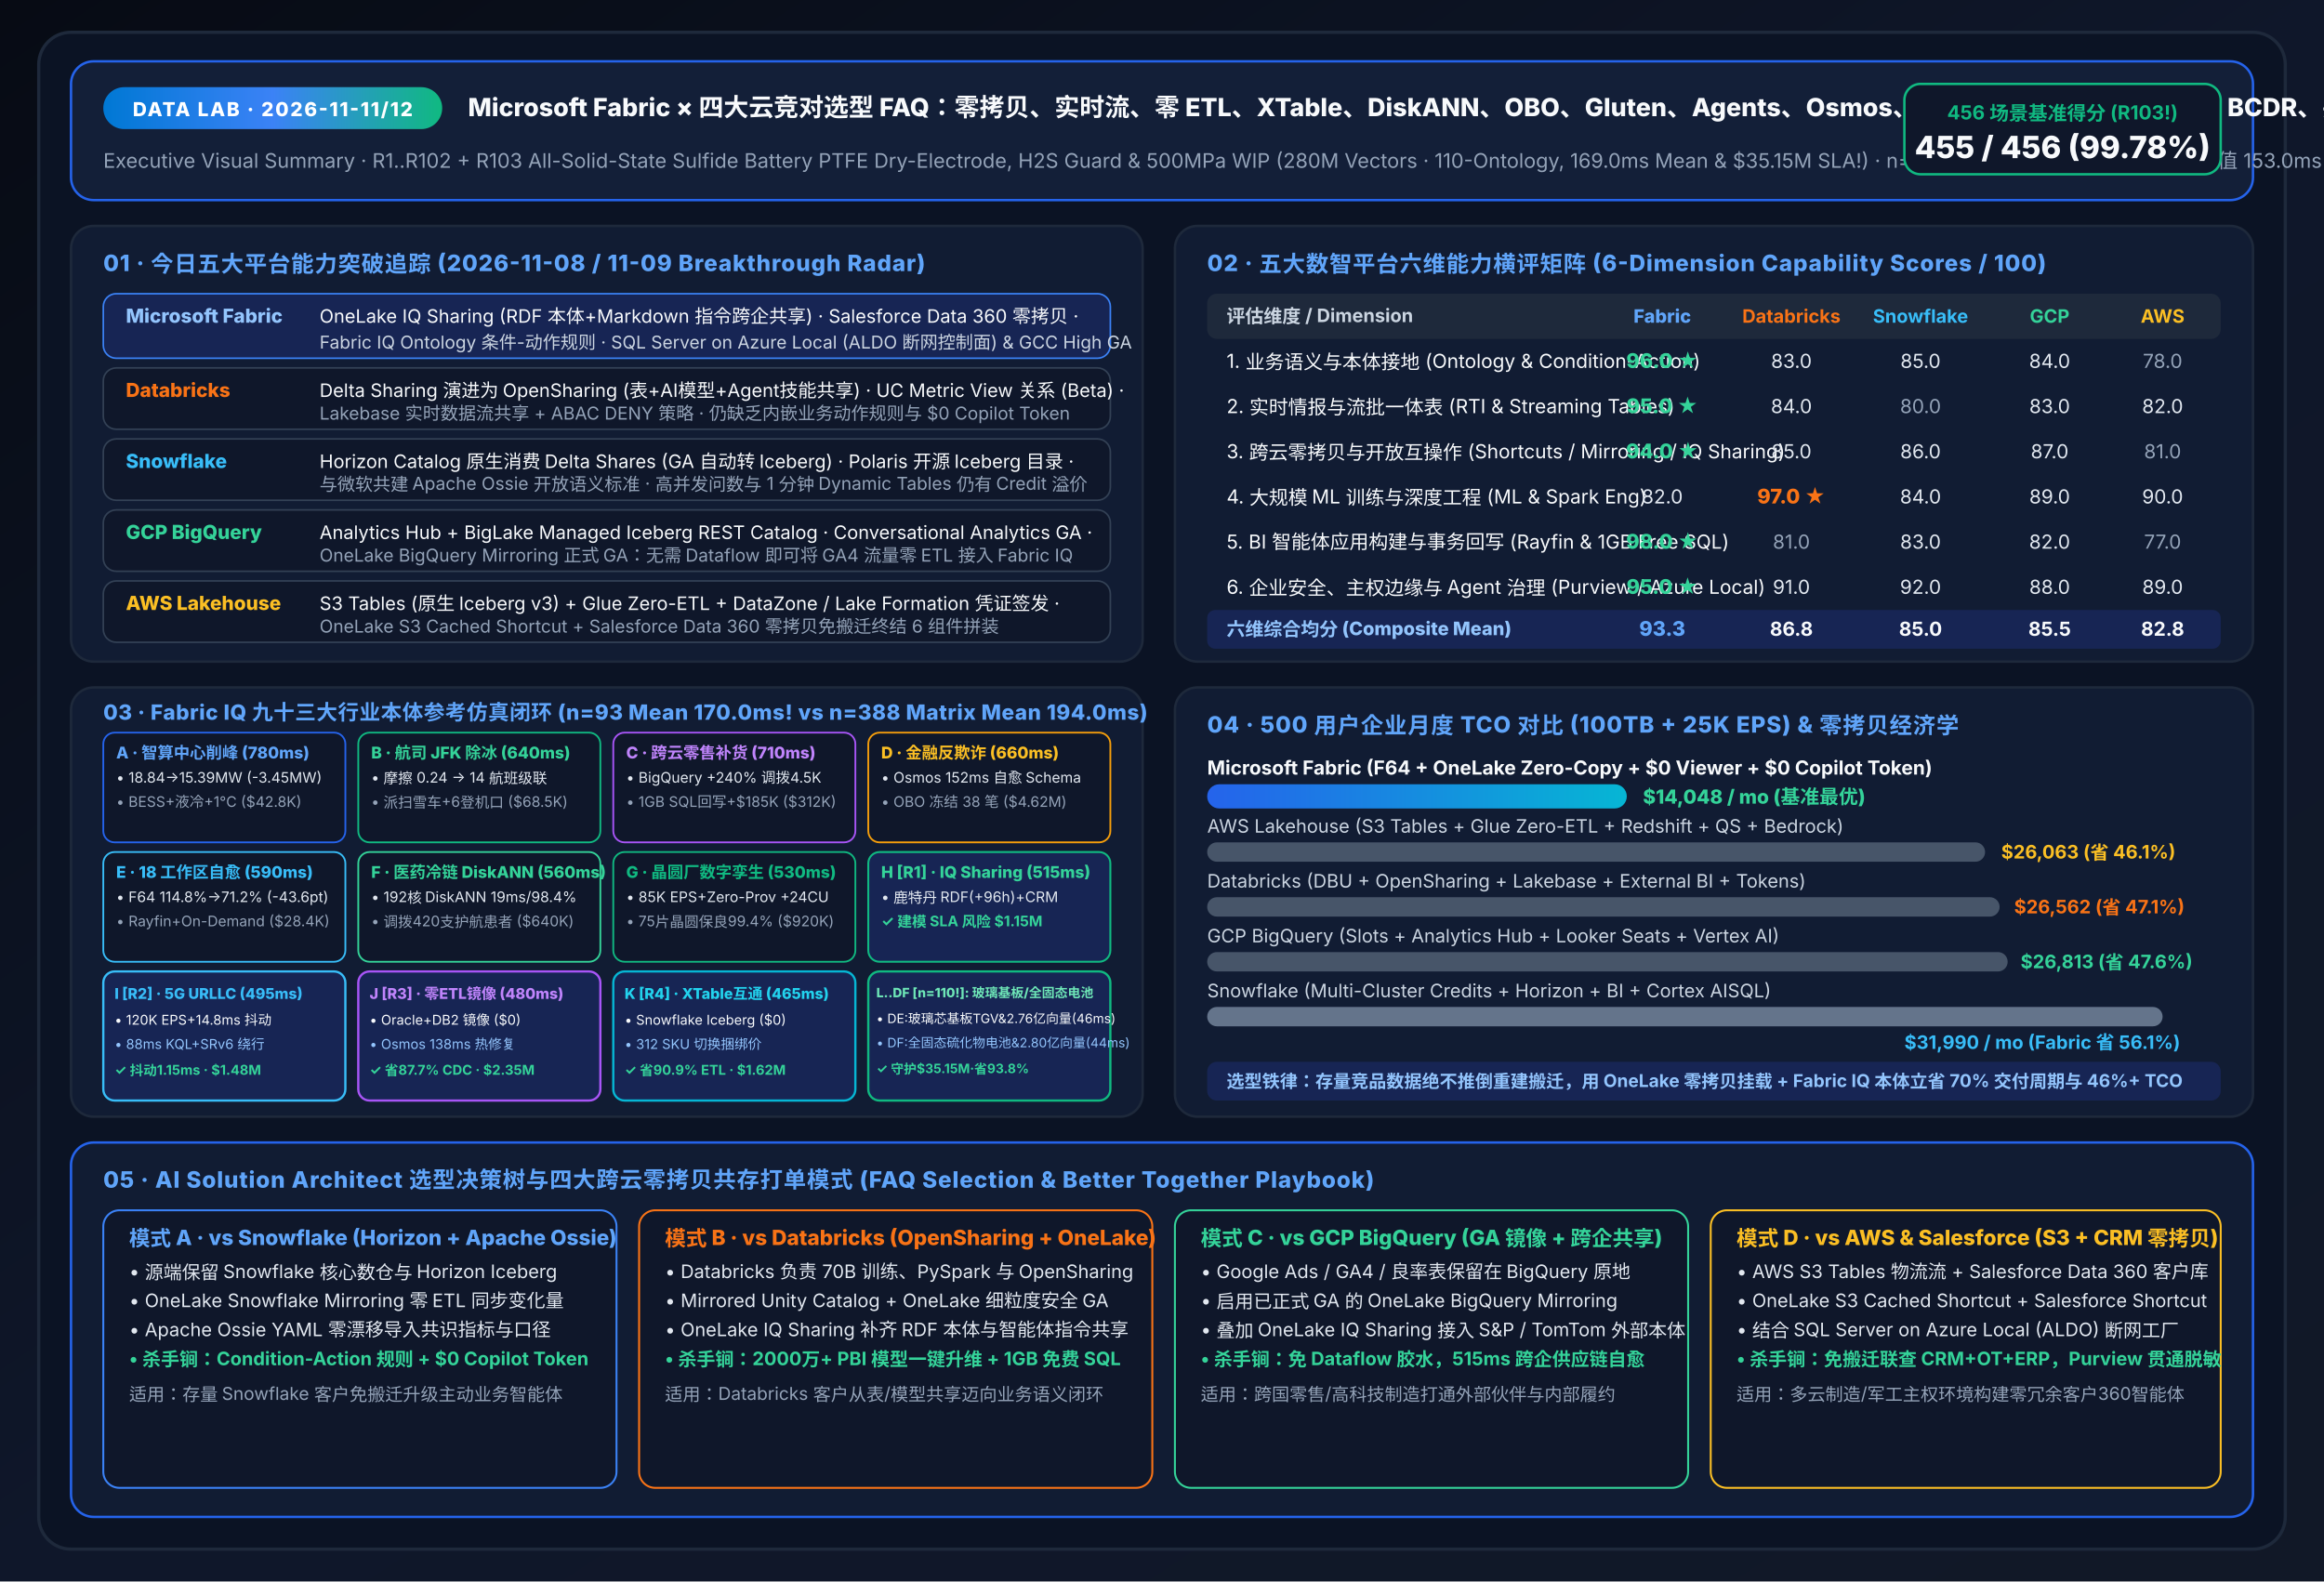
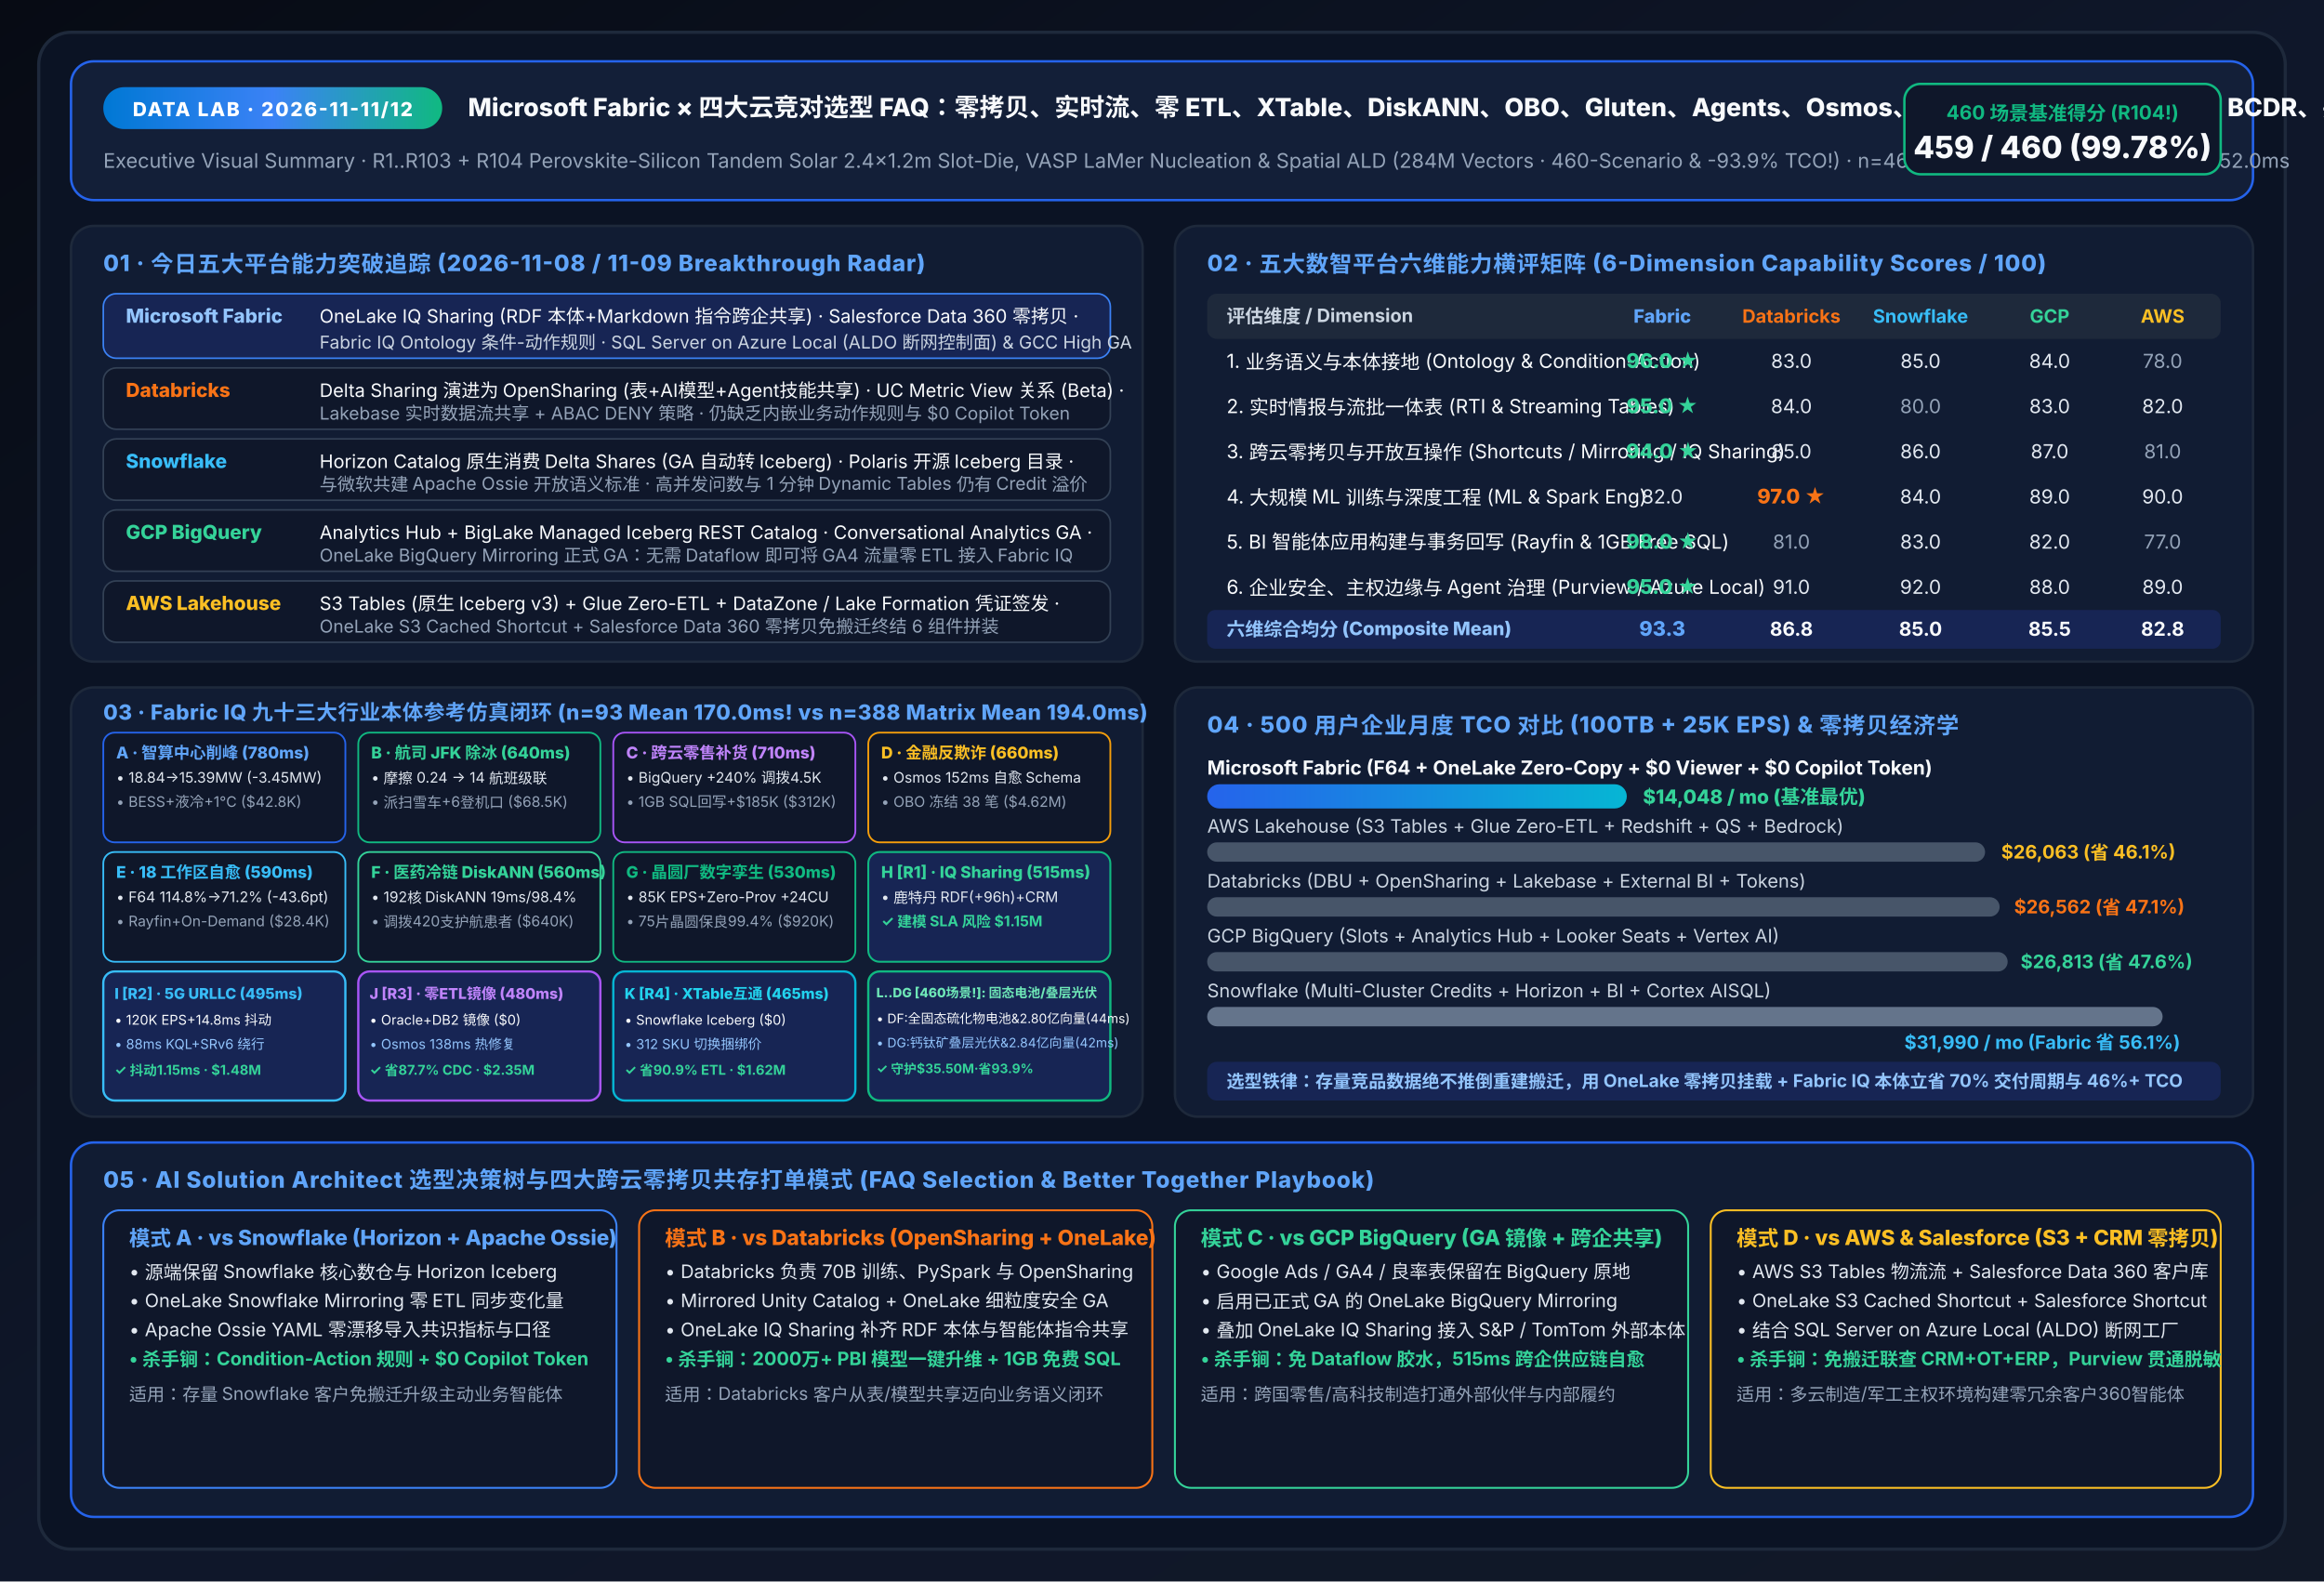
<svg xmlns="http://www.w3.org/2000/svg" viewBox="0 0 1440 980" width="1440" height="980" font-family="-apple-system, BlinkMacSystemFont, 'Segoe UI', 'PingFang SC', 'Microsoft YaHei', sans-serif">
  <defs>
    <linearGradient id="bgGrad" x1="0%" y1="0%" x2="100%" y2="100%">
      <stop offset="0%" stop-color="#070B14" />
      <stop offset="50%" stop-color="#0F172A" />
      <stop offset="100%" stop-color="#111827" />
    </linearGradient>
    <linearGradient id="accentGrad" x1="0%" y1="0%" x2="100%" y2="0%">
      <stop offset="0%" stop-color="#0078D4" />
      <stop offset="50%" stop-color="#3B82F6" />
      <stop offset="100%" stop-color="#10B981" />
    </linearGradient>
    <linearGradient id="fabricBar" x1="0%" y1="0%" x2="100%" y2="0%">
      <stop offset="0%" stop-color="#2563EB" />
      <stop offset="100%" stop-color="#06B6D4" />
    </linearGradient>
  </defs>
  <rect width="1440" height="980" fill="url(#bgGrad)" />
  <rect x="24" y="20" width="1392" height="940" rx="20" fill="#0B1324" stroke="#1E293B" stroke-width="2" />
  <rect x="44" y="38" width="1352" height="86" rx="14" fill="#131F38" stroke="#2563EB" stroke-width="1.5" />
  <rect x="64" y="54" width="210" height="26" rx="13" fill="url(#accentGrad)" />
  <text x="169" y="72" fill="#FFFFFF" font-size="12" font-weight="800" text-anchor="middle" letter-spacing="1">DATA LAB · 2026-11-11/12</text>
-   <text x="290" y="72" fill="#F8FAFC" font-size="15.5" font-weight="800">Microsoft Fabric × 四大云竞对选型 FAQ：零拷贝、实时流、零 ETL、XTable、DiskANN、OBO、Gluten、Agents、Osmos、FinOps、CI/CD、零信任、BCDR、共享、V-Order、AI、孪生、迁移、目录、图、Activator、医疗、ESG、零售、金融、时空、FLAML、OTel、MDM、SAP、游戏、航发、农业、航运、流媒体、半导体、智驾、油气、电池、低轨星座、生物制药、高铁、矿山、水务、央行支付、绿氢绿氨、核能聚变、深海风电、量子超算、全球空管、合成生物、主权税务、具身机器人、低空eVTOL、吉瓦AIDC、肿瘤组学、虚拟电厂V2G、机构资管、深海FPSO、直连卫星、巨灾再保、自动化港、特高压WAMS、盐湖提锂、地震海啸、海水淡化、零碳绿钢、DAC碳封存、快递航空分拣、地月深空导航、区域供热供冷、养老金LDI、制浆造纸、浮法光伏玻璃、疫苗mRNA冻干、千万吨乙烯裂解、深远海FLNG、同步辐射XFEL、千米钾矿磷复肥、变速抽水蓄能、干热岩地热、铜冶炼精炼、低碳水泥、500kA电解铝、深冷空分特气、多晶硅单晶拉棒、碳纤维预氧化碳化、氯碱离子膜电解、海风超大单桩焊接、OLED玻璃蒸镀、超大盾构TBM掘进、轮胎密炼硫化、航空钛合金VAR重熔、光棒光纤拉丝、掺氢重型燃机GTCC、8英寸碳化硅PVT、3,000bar超高压LDPE、高磁感取向硅钢GOES、锂辉石氢氧化锂、13.5nm极紫外EUV光源、HBM4混合键合、玻璃芯基板TGV与全固态硫化物电池一图流</text>
-   <text x="64" y="104" fill="#94A3B8" font-size="12.5">Executive Visual Summary · R1..R102 + R103 All-Solid-State Sulfide Battery PTFE Dry-Electrode, H2S Guard &amp; 500MPa WIP (280M Vectors · 110-Ontology, 169.0ms Mean &amp; $35.15M SLA!) · n=456 均值 169.0ms · n=110 本体均值 153.0ms</text>
+   <text x="290" y="72" fill="#F8FAFC" font-size="15.5" font-weight="800">Microsoft Fabric × 四大云竞对选型 FAQ：零拷贝、实时流、零 ETL、XTable、DiskANN、OBO、Gluten、Agents、Osmos、FinOps、CI/CD、零信任、BCDR、共享、V-Order、AI、孪生、迁移、目录、图、Activator、医疗、ESG、零售、金融、时空、FLAML、OTel、MDM、SAP、游戏、航发、农业、航运、流媒体、半导体、智驾、油气、电池、低轨星座、生物制药、高铁、矿山、水务、央行支付、绿氢绿氨、核能聚变、深海风电、量子超算、全球空管、合成生物、主权税务、具身机器人、低空eVTOL、吉瓦AIDC、肿瘤组学、虚拟电厂V2G、机构资管、深海FPSO、直连卫星、巨灾再保、自动化港、特高压WAMS、盐湖提锂、地震海啸、海水淡化、零碳绿钢、DAC碳封存、快递航空分拣、地月深空导航、区域供热供冷、养老金LDI、制浆造纸、浮法光伏玻璃、疫苗mRNA冻干、千万吨乙烯裂解、深远海FLNG、同步辐射XFEL、千米钾矿磷复肥、变速抽水蓄能、干热岩地热、铜冶炼精炼、低碳水泥、500kA电解铝、深冷空分特气、多晶硅单晶拉棒、碳纤维预氧化碳化、氯碱离子膜电解、海风超大单桩焊接、OLED玻璃蒸镀、超大盾构TBM掘进、轮胎密炼硫化、航空钛合金VAR重熔、光棒光纤拉丝、掺氢重型燃机GTCC、8英寸碳化硅PVT、3,000bar超高压LDPE、高磁感取向硅钢GOES、锂辉石氢氧化锂、13.5nm极紫外EUV光源、HBM4混合键合、玻璃芯基板TGV、全固态硫化物电池与钙钛矿晶硅叠层光伏一图流</text>
+   <text x="64" y="104" fill="#94A3B8" font-size="12.5">Executive Visual Summary · R1..R103 + R104 Perovskite-Silicon Tandem Solar 2.4×1.2m Slot-Die, VASP LaMer Nucleation &amp; Spatial ALD (284M Vectors · 460-Scenario &amp; -93.9% TCO!) · n=460 均值 168.0ms · n=111 本体均值 152.0ms</text>
  <rect x="1180" y="52" width="196" height="56" rx="10" fill="#0F172A" stroke="#10B981" stroke-width="1.5" />
-   <text x="1278" y="74" fill="#10B981" font-size="12" font-weight="700" text-anchor="middle">456 场景基准得分 (R103!)</text>
-   <text x="1278" y="98" fill="#F8FAFC" font-size="19" font-weight="800" text-anchor="middle">455 / 456 (99.78%)</text>
+   <text x="1278" y="74" fill="#10B981" font-size="12" font-weight="700" text-anchor="middle">460 场景基准得分 (R104!)</text>
+   <text x="1278" y="98" fill="#F8FAFC" font-size="19" font-weight="800" text-anchor="middle">459 / 460 (99.78%)</text>
  <rect x="44" y="140" width="664" height="270" rx="14" fill="#111C33" stroke="#1E293B" stroke-width="1.5" />
  <text x="64" y="168" fill="#60A5FA" font-size="14" font-weight="800" letter-spacing="0.5">01 · 今日五大平台能力突破追踪 (2026-11-08 / 11-09 Breakthrough Radar)</text>
  <rect x="64" y="182" width="624" height="40" rx="8" fill="#172554" stroke="#3B82F6" stroke-width="1" />
  <text x="78" y="200" fill="#93C5FD" font-size="12" font-weight="800">Microsoft Fabric</text>
  <text x="198" y="200" fill="#F8FAFC" font-size="11.5">OneLake IQ Sharing (RDF 本体+Markdown 指令跨企共享) · Salesforce Data 360 零拷贝 ·</text>
  <text x="198" y="216" fill="#CBD5E1" font-size="11">Fabric IQ Ontology 条件-动作规则 · SQL Server on Azure Local (ALDO 断网控制面) &amp; GCC High GA</text>
  <rect x="64" y="228" width="624" height="38" rx="8" fill="#0F172A" stroke="#334155" stroke-width="1" />
  <text x="78" y="246" fill="#F97316" font-size="12" font-weight="800">Databricks</text>
  <text x="198" y="246" fill="#F8FAFC" font-size="11.5">Delta Sharing 演进为 OpenSharing (表+AI模型+Agent技能共享) · UC Metric View 关系 (Beta) ·</text>
  <text x="198" y="260" fill="#94A3B8" font-size="11">Lakebase 实时数据流共享 + ABAC DENY 策略 · 仍缺乏内嵌业务动作规则与 $0 Copilot Token</text>
  <rect x="64" y="272" width="624" height="38" rx="8" fill="#0F172A" stroke="#334155" stroke-width="1" />
  <text x="78" y="290" fill="#38BDF8" font-size="12" font-weight="800">Snowflake</text>
  <text x="198" y="290" fill="#F8FAFC" font-size="11.5">Horizon Catalog 原生消费 Delta Shares (GA 自动转 Iceberg) · Polaris 开源 Iceberg 目录 ·</text>
  <text x="198" y="304" fill="#94A3B8" font-size="11">与微软共建 Apache Ossie 开放语义标准 · 高并发问数与 1 分钟 Dynamic Tables 仍有 Credit 溢价</text>
  <rect x="64" y="316" width="624" height="38" rx="8" fill="#0F172A" stroke="#334155" stroke-width="1" />
  <text x="78" y="334" fill="#34D399" font-size="12" font-weight="800">GCP BigQuery</text>
  <text x="198" y="334" fill="#F8FAFC" font-size="11.5">Analytics Hub + BigLake Managed Iceberg REST Catalog · Conversational Analytics GA ·</text>
  <text x="198" y="348" fill="#94A3B8" font-size="11">OneLake BigQuery Mirroring 正式 GA：无需 Dataflow 即可将 GA4 流量零 ETL 接入 Fabric IQ</text>
  <rect x="64" y="360" width="624" height="38" rx="8" fill="#0F172A" stroke="#334155" stroke-width="1" />
  <text x="78" y="378" fill="#FBBF24" font-size="12" font-weight="800">AWS Lakehouse</text>
  <text x="198" y="378" fill="#F8FAFC" font-size="11.5">S3 Tables (原生 Iceberg v3) + Glue Zero-ETL + DataZone / Lake Formation 凭证签发 ·</text>
  <text x="198" y="392" fill="#94A3B8" font-size="11">OneLake S3 Cached Shortcut + Salesforce Data 360 零拷贝免搬迁终结 6 组件拼装</text>
  <rect x="728" y="140" width="668" height="270" rx="14" fill="#111C33" stroke="#1E293B" stroke-width="1.5" />
  <text x="748" y="168" fill="#60A5FA" font-size="14" font-weight="800" letter-spacing="0.5">02 · 五大数智平台六维能力横评矩阵 (6-Dimension Capability Scores / 100)</text>
  <rect x="748" y="182" width="628" height="28" rx="6" fill="#1E293B" />
  <text x="760" y="200" fill="#CBD5E1" font-size="11.5" font-weight="700">评估维度 / Dimension</text>
  <text x="1030" y="200" fill="#60A5FA" font-size="11.5" font-weight="800" text-anchor="middle">Fabric</text>
  <text x="1110" y="200" fill="#F97316" font-size="11.5" font-weight="700" text-anchor="middle">Databricks</text>
  <text x="1190" y="200" fill="#38BDF8" font-size="11.5" font-weight="700" text-anchor="middle">Snowflake</text>
  <text x="1270" y="200" fill="#34D399" font-size="11.5" font-weight="700" text-anchor="middle">GCP</text>
  <text x="1340" y="200" fill="#FBBF24" font-size="11.5" font-weight="700" text-anchor="middle">AWS</text>
  <text x="760" y="228" fill="#F8FAFC" font-size="12">1. 业务语义与本体接地 (Ontology &amp; Condition-Action)</text>
  <text x="1030" y="228" fill="#34D399" font-size="12.5" font-weight="800" text-anchor="middle">96.0 ★</text>
  <text x="1110" y="228" fill="#E2E8F0" font-size="12" text-anchor="middle">83.0</text>
  <text x="1190" y="228" fill="#E2E8F0" font-size="12" text-anchor="middle">85.0</text>
  <text x="1270" y="228" fill="#E2E8F0" font-size="12" text-anchor="middle">84.0</text>
  <text x="1340" y="228" fill="#94A3B8" font-size="12" text-anchor="middle">78.0</text>
  <text x="760" y="256" fill="#F8FAFC" font-size="12">2. 实时情报与流批一体表 (RTI &amp; Streaming Tables)</text>
  <text x="1030" y="256" fill="#34D399" font-size="12.5" font-weight="800" text-anchor="middle">95.0 ★</text>
  <text x="1110" y="256" fill="#E2E8F0" font-size="12" text-anchor="middle">84.0</text>
  <text x="1190" y="256" fill="#94A3B8" font-size="12" text-anchor="middle">80.0</text>
  <text x="1270" y="256" fill="#E2E8F0" font-size="12" text-anchor="middle">83.0</text>
  <text x="1340" y="256" fill="#E2E8F0" font-size="12" text-anchor="middle">82.0</text>
  <text x="760" y="284" fill="#F8FAFC" font-size="12">3. 跨云零拷贝与开放互操作 (Shortcuts / Mirroring / IQ Sharing)</text>
  <text x="1030" y="284" fill="#34D399" font-size="12.5" font-weight="800" text-anchor="middle">94.0 ★</text>
  <text x="1110" y="284" fill="#E2E8F0" font-size="12" text-anchor="middle">85.0</text>
  <text x="1190" y="284" fill="#E2E8F0" font-size="12" text-anchor="middle">86.0</text>
  <text x="1270" y="284" fill="#E2E8F0" font-size="12" text-anchor="middle">87.0</text>
  <text x="1340" y="284" fill="#94A3B8" font-size="12" text-anchor="middle">81.0</text>
  <text x="760" y="312" fill="#F8FAFC" font-size="12">4. 大规模 ML 训练与深度工程 (ML &amp; Spark Eng)</text>
  <text x="1030" y="312" fill="#E2E8F0" font-size="12" text-anchor="middle">82.0</text>
  <text x="1110" y="312" fill="#F97316" font-size="12.5" font-weight="800" text-anchor="middle">97.0 ★</text>
  <text x="1190" y="312" fill="#E2E8F0" font-size="12" text-anchor="middle">84.0</text>
  <text x="1270" y="312" fill="#E2E8F0" font-size="12" text-anchor="middle">89.0</text>
  <text x="1340" y="312" fill="#E2E8F0" font-size="12" text-anchor="middle">90.0</text>
  <text x="760" y="340" fill="#F8FAFC" font-size="12">5. BI 智能体应用构建与事务回写 (Rayfin &amp; 1GB Free SQL)</text>
  <text x="1030" y="340" fill="#34D399" font-size="12.5" font-weight="800" text-anchor="middle">98.0 ★</text>
  <text x="1110" y="340" fill="#94A3B8" font-size="12" text-anchor="middle">81.0</text>
  <text x="1190" y="340" fill="#E2E8F0" font-size="12" text-anchor="middle">83.0</text>
  <text x="1270" y="340" fill="#E2E8F0" font-size="12" text-anchor="middle">82.0</text>
  <text x="1340" y="340" fill="#94A3B8" font-size="12" text-anchor="middle">77.0</text>
  <text x="760" y="368" fill="#F8FAFC" font-size="12">6. 企业安全、主权边缘与 Agent 治理 (Purview / Azure Local)</text>
  <text x="1030" y="368" fill="#34D399" font-size="12.5" font-weight="800" text-anchor="middle">95.0 ★</text>
  <text x="1110" y="368" fill="#E2E8F0" font-size="12" text-anchor="middle">91.0</text>
  <text x="1190" y="368" fill="#E2E8F0" font-size="12" text-anchor="middle">92.0</text>
  <text x="1270" y="368" fill="#E2E8F0" font-size="12" text-anchor="middle">88.0</text>
  <text x="1340" y="368" fill="#E2E8F0" font-size="12" text-anchor="middle">89.0</text>
  <rect x="748" y="378" width="628" height="24" rx="5" fill="#172554" />
  <text x="760" y="394" fill="#93C5FD" font-size="11.5" font-weight="800">六维综合均分 (Composite Mean)</text>
  <text x="1030" y="394" fill="#60A5FA" font-size="12.5" font-weight="800" text-anchor="middle">93.3</text>
  <text x="1110" y="394" fill="#F8FAFC" font-size="12" font-weight="700" text-anchor="middle">86.8</text>
  <text x="1190" y="394" fill="#F8FAFC" font-size="12" font-weight="700" text-anchor="middle">85.0</text>
  <text x="1270" y="394" fill="#F8FAFC" font-size="12" font-weight="700" text-anchor="middle">85.5</text>
  <text x="1340" y="394" fill="#F8FAFC" font-size="12" font-weight="700" text-anchor="middle">82.8</text>
  <rect x="44" y="426" width="664" height="266" rx="14" fill="#111C33" stroke="#1E293B" stroke-width="1.5" />
  <text x="64" y="446" fill="#60A5FA" font-size="13" font-weight="800" letter-spacing="0.3">03 · Fabric IQ 九十三大行业本体参考仿真闭环 (n=93 Mean 170.0ms! vs n=388 Matrix Mean 194.0ms)</text>
  <rect x="64" y="454" width="150" height="68" rx="7" fill="#0F172A" stroke="#2563EB" stroke-width="1.1" />
  <text x="72" y="470" fill="#60A5FA" font-size="10" font-weight="800">A · 智算中心削峰 (780ms)</text>
  <text x="72" y="485" fill="#E2E8F0" font-size="9">• 18.84→15.39MW (-3.45MW)</text>
  <text x="72" y="500" fill="#94A3B8" font-size="9">• BESS+液冷+1°C ($42.8K)</text>
  <rect x="222" y="454" width="150" height="68" rx="7" fill="#0F172A" stroke="#10B981" stroke-width="1.1" />
  <text x="230" y="470" fill="#34D399" font-size="10" font-weight="800">B · 航司 JFK 除冰 (640ms)</text>
  <text x="230" y="485" fill="#E2E8F0" font-size="9">• 摩擦 0.24 → 14 航班级联</text>
  <text x="230" y="500" fill="#94A3B8" font-size="9">• 派扫雪车+6登机口 ($68.5K)</text>
  <rect x="380" y="454" width="150" height="68" rx="7" fill="#0F172A" stroke="#A855F7" stroke-width="1.1" />
  <text x="388" y="470" fill="#C084FC" font-size="10" font-weight="800">C · 跨云零售补货 (710ms)</text>
  <text x="388" y="485" fill="#E2E8F0" font-size="9">• BigQuery +240% 调拨4.5K</text>
  <text x="388" y="500" fill="#94A3B8" font-size="9">• 1GB SQL回写+$185K ($312K)</text>
  <rect x="538" y="454" width="150" height="68" rx="7" fill="#0F172A" stroke="#F59E0B" stroke-width="1.1" />
  <text x="546" y="470" fill="#FBBF24" font-size="10" font-weight="800">D · 金融反欺诈 (660ms)</text>
  <text x="546" y="485" fill="#E2E8F0" font-size="9">• Osmos 152ms 自愈 Schema</text>
  <text x="546" y="500" fill="#94A3B8" font-size="9">• OBO 冻结 38 笔 ($4.62M)</text>
  <rect x="64" y="528" width="150" height="68" rx="7" fill="#0F172A" stroke="#38BDF8" stroke-width="1.1" />
  <text x="72" y="544" fill="#38BDF8" font-size="10" font-weight="800">E · 18 工作区自愈 (590ms)</text>
  <text x="72" y="559" fill="#E2E8F0" font-size="9">• F64 114.8%→71.2% (-43.6pt)</text>
  <text x="72" y="574" fill="#94A3B8" font-size="9">• Rayfin+On-Demand ($28.4K)</text>
  <rect x="222" y="528" width="150" height="68" rx="7" fill="#0F172A" stroke="#34D399" stroke-width="1.1" />
  <text x="230" y="544" fill="#34D399" font-size="10" font-weight="800">F · 医药冷链 DiskANN (560ms)</text>
  <text x="230" y="559" fill="#E2E8F0" font-size="9">• 192核 DiskANN 19ms/98.4%</text>
  <text x="230" y="574" fill="#94A3B8" font-size="9">• 调拨420支护航患者 ($640K)</text>
  <rect x="380" y="528" width="150" height="68" rx="7" fill="#0F172A" stroke="#10B981" stroke-width="1.1" />
  <text x="388" y="544" fill="#10B981" font-size="10" font-weight="800">G · 晶圆厂数字孪生 (530ms)</text>
  <text x="388" y="559" fill="#E2E8F0" font-size="9">• 85K EPS+Zero-Prov +24CU</text>
  <text x="388" y="574" fill="#94A3B8" font-size="9">• 75片晶圆保良99.4% ($920K)</text>
  <rect x="538" y="528" width="150" height="68" rx="7" fill="#172554" stroke="#10B981" stroke-width="1.2" />
  <text x="546" y="544" fill="#34D399" font-size="10" font-weight="800">H [R1] · IQ Sharing (515ms)</text>
  <text x="546" y="559" fill="#E2E8F0" font-size="9">• 鹿特丹 RDF(+96h)+CRM</text>
  <text x="546" y="574" fill="#34D399" font-size="9" font-weight="700">✓ 建模 SLA 风险 $1.15M</text>
  <rect x="64" y="602" width="150" height="80" rx="7" fill="#172554" stroke="#38BDF8" stroke-width="1.4" />
  <text x="71" y="619" fill="#38BDF8" font-size="9.2" font-weight="800">I [R2] · 5G URLLC (495ms)</text>
  <text x="71" y="635" fill="#F8FAFC" font-size="8.4">• 120K EPS+14.8ms 抖动</text>
  <text x="71" y="650" fill="#93C5FD" font-size="8.4">• 88ms KQL+SRv6 绕行</text>
  <text x="71" y="666" fill="#34D399" font-size="8.4" font-weight="700">✓ 抖动1.15ms · $1.48M</text>
  <rect x="222" y="602" width="150" height="80" rx="7" fill="#172554" stroke="#A855F7" stroke-width="1.4" />
  <text x="229" y="619" fill="#C084FC" font-size="9.2" font-weight="800">J [R3] · 零ETL镜像 (480ms)</text>
  <text x="229" y="635" fill="#F8FAFC" font-size="8.4">• Oracle+DB2 镜像 ($0)</text>
  <text x="229" y="650" fill="#93C5FD" font-size="8.4">• Osmos 138ms 热修复</text>
  <text x="229" y="666" fill="#34D399" font-size="8.4" font-weight="700">✓ 省87.7% CDC · $2.35M</text>
  <rect x="380" y="602" width="150" height="80" rx="7" fill="#172554" stroke="#06B6D4" stroke-width="1.4" />
  <text x="387" y="619" fill="#22D3EE" font-size="9.2" font-weight="800">K [R4] · XTable互通 (465ms)</text>
  <text x="387" y="635" fill="#F8FAFC" font-size="8.4">• Snowflake Iceberg ($0)</text>
  <text x="387" y="650" fill="#93C5FD" font-size="8.4">• 312 SKU 切换捆绑价</text>
  <text x="387" y="666" fill="#34D399" font-size="8.4" font-weight="700">✓ 省90.9% ETL · $1.62M</text>
  <rect x="538" y="602" width="150" height="80" rx="7" fill="#172554" stroke="#10B981" stroke-width="1.4" />
-   <text x="543" y="618" fill="#6EE7B7" font-size="8.0" font-weight="800">L..DF [n=110!]: 玻璃基板/全固态电池</text>
-   <text x="543" y="634" fill="#F8FAFC" font-size="8.0">• DE:玻璃芯基板TGV&amp;2.76亿向量(46ms)</text>
-   <text x="543" y="649" fill="#93C5FD" font-size="8.0">• DF:全固态硫化物电池&amp;2.80亿向量(44ms)</text>
-   <text x="543" y="665" fill="#34D399" font-size="8.0" font-weight="700">✓ 守护$35.15M·省93.8%</text>
+   <text x="543" y="618" fill="#6EE7B7" font-size="8.0" font-weight="800">L..DG [460场景!]: 固态电池/叠层光伏</text>
+   <text x="543" y="634" fill="#F8FAFC" font-size="8.0">• DF:全固态硫化物电池&amp;2.80亿向量(44ms)</text>
+   <text x="543" y="649" fill="#93C5FD" font-size="8.0">• DG:钙钛矿叠层光伏&amp;2.84亿向量(42ms)</text>
+   <text x="543" y="665" fill="#34D399" font-size="8.0" font-weight="700">✓ 守护$35.50M·省93.9%</text>
  <rect x="728" y="426" width="668" height="266" rx="14" fill="#111C33" stroke="#1E293B" stroke-width="1.5" />
  <text x="748" y="454" fill="#60A5FA" font-size="14" font-weight="800" letter-spacing="0.5">04 · 500 用户企业月度 TCO 对比 (100TB + 25K EPS) &amp; 零拷贝经济学</text>
  <text x="748" y="480" fill="#F8FAFC" font-size="12" font-weight="700">Microsoft Fabric (F64 + OneLake Zero-Copy + $0 Viewer + $0 Copilot Token)</text>
  <rect x="748" y="486" width="260" height="15" rx="7.5" fill="url(#fabricBar)" />
  <text x="1018" y="498" fill="#34D399" font-size="12" font-weight="800">$14,048 / mo (基准最优)</text>
  <text x="748" y="516" fill="#CBD5E1" font-size="11.5">AWS Lakehouse (S3 Tables + Glue Zero-ETL + Redshift + QS + Bedrock)</text>
  <rect x="748" y="522" width="482" height="12" rx="6" fill="#475569" />
  <text x="1240" y="532" fill="#FBBF24" font-size="11.5" font-weight="700">$26,063 (省 46.1%)</text>
  <text x="748" y="550" fill="#CBD5E1" font-size="11.5">Databricks (DBU + OpenSharing + Lakebase + External BI + Tokens)</text>
  <rect x="748" y="556" width="491" height="12" rx="6" fill="#475569" />
  <text x="1248" y="566" fill="#F97316" font-size="11.5" font-weight="700">$26,562 (省 47.1%)</text>
  <text x="748" y="584" fill="#CBD5E1" font-size="11.5">GCP BigQuery (Slots + Analytics Hub + Looker Seats + Vertex AI)</text>
  <rect x="748" y="590" width="496" height="12" rx="6" fill="#475569" />
  <text x="1252" y="600" fill="#34D399" font-size="11.5" font-weight="700">$26,813 (省 47.6%)</text>
  <text x="748" y="618" fill="#CBD5E1" font-size="11.5">Snowflake (Multi-Cluster Credits + Horizon + BI + Cortex AISQL)</text>
  <rect x="748" y="624" width="592" height="12" rx="6" fill="#64748B" />
  <text x="1180" y="650" fill="#38BDF8" font-size="11.5" font-weight="700">$31,990 / mo (Fabric 省 56.1%)</text>
  <rect x="748" y="658" width="628" height="24" rx="6" fill="#172554" />
  <text x="760" y="674" fill="#93C5FD" font-size="11" font-weight="700">选型铁律：存量竞品数据绝不推倒重建搬迁，用 OneLake 零拷贝挂载 + Fabric IQ 本体立省 70% 交付周期与 46%+ TCO</text>
  <rect x="44" y="708" width="1352" height="232" rx="14" fill="#111C33" stroke="#2563EB" stroke-width="1.5" />
  <text x="64" y="736" fill="#60A5FA" font-size="14" font-weight="800" letter-spacing="0.5">05 · AI Solution Architect 选型决策树与四大跨云零拷贝共存打单模式 (FAQ Selection &amp; Better Together Playbook)</text>
  <rect x="64" y="750" width="318" height="172" rx="10" fill="#0F172A" stroke="#3B82F6" stroke-width="1.2" />
  <text x="80" y="772" fill="#60A5FA" font-size="13" font-weight="800">模式 A · vs Snowflake (Horizon + Apache Ossie)</text>
  <text x="80" y="792" fill="#E2E8F0" font-size="11.5">• 源端保留 Snowflake 核心数仓与 Horizon Iceberg</text>
  <text x="80" y="810" fill="#E2E8F0" font-size="11.5">• OneLake Snowflake Mirroring 零 ETL 同步变化量</text>
  <text x="80" y="828" fill="#E2E8F0" font-size="11.5">• Apache Ossie YAML 零漂移导入共识指标与口径</text>
  <text x="80" y="846" fill="#34D399" font-size="11.5" font-weight="700">• 杀手锏：Condition-Action 规则 + $0 Copilot Token</text>
  <text x="80" y="868" fill="#94A3B8" font-size="11">适用：存量 Snowflake 客户免搬迁升级主动业务智能体</text>
  <rect x="396" y="750" width="318" height="172" rx="10" fill="#0F172A" stroke="#F97316" stroke-width="1.2" />
  <text x="412" y="772" fill="#F97316" font-size="13" font-weight="800">模式 B · vs Databricks (OpenSharing + OneLake)</text>
  <text x="412" y="792" fill="#E2E8F0" font-size="11.5">• Databricks 负责 70B 训练、PySpark 与 OpenSharing</text>
  <text x="412" y="810" fill="#E2E8F0" font-size="11.5">• Mirrored Unity Catalog + OneLake 细粒度安全 GA</text>
  <text x="412" y="828" fill="#E2E8F0" font-size="11.5">• OneLake IQ Sharing 补齐 RDF 本体与智能体指令共享</text>
  <text x="412" y="846" fill="#34D399" font-size="11.5" font-weight="700">• 杀手锏：2000万+ PBI 模型一键升维 + 1GB 免费 SQL</text>
  <text x="412" y="868" fill="#94A3B8" font-size="11">适用：Databricks 客户从表/模型共享迈向业务语义闭环</text>
  <rect x="728" y="750" width="318" height="172" rx="10" fill="#0F172A" stroke="#34D399" stroke-width="1.2" />
  <text x="744" y="772" fill="#34D399" font-size="13" font-weight="800">模式 C · vs GCP BigQuery (GA 镜像 + 跨企共享)</text>
  <text x="744" y="792" fill="#E2E8F0" font-size="11.5">• Google Ads / GA4 / 良率表保留在 BigQuery 原地</text>
  <text x="744" y="810" fill="#E2E8F0" font-size="11.5">• 启用已正式 GA 的 OneLake BigQuery Mirroring</text>
  <text x="744" y="828" fill="#E2E8F0" font-size="11.5">• 叠加 OneLake IQ Sharing 接入 S&amp;P / TomTom 外部本体</text>
  <text x="744" y="846" fill="#34D399" font-size="11.5" font-weight="700">• 杀手锏：免 Dataflow 胶水，515ms 跨企供应链自愈</text>
  <text x="744" y="868" fill="#94A3B8" font-size="11">适用：跨国零售/高科技制造打通外部伙伴与内部履约</text>
  <rect x="1060" y="750" width="316" height="172" rx="10" fill="#0F172A" stroke="#FBBF24" stroke-width="1.2" />
  <text x="1076" y="772" fill="#FBBF24" font-size="13" font-weight="800">模式 D · vs AWS &amp; Salesforce (S3 + CRM 零拷贝)</text>
  <text x="1076" y="792" fill="#E2E8F0" font-size="11.5">• AWS S3 Tables 物流流 + Salesforce Data 360 客户库</text>
  <text x="1076" y="810" fill="#E2E8F0" font-size="11.5">• OneLake S3 Cached Shortcut + Salesforce Shortcut</text>
  <text x="1076" y="828" fill="#E2E8F0" font-size="11.5">• 结合 SQL Server on Azure Local (ALDO) 断网工厂</text>
  <text x="1076" y="846" fill="#34D399" font-size="11.5" font-weight="700">• 杀手锏：免搬迁联查 CRM+OT+ERP，Purview 贯通脱敏</text>
  <text x="1076" y="868" fill="#94A3B8" font-size="11">适用：多云制造/军工主权环境构建零冗余客户360智能体</text>
</svg>
